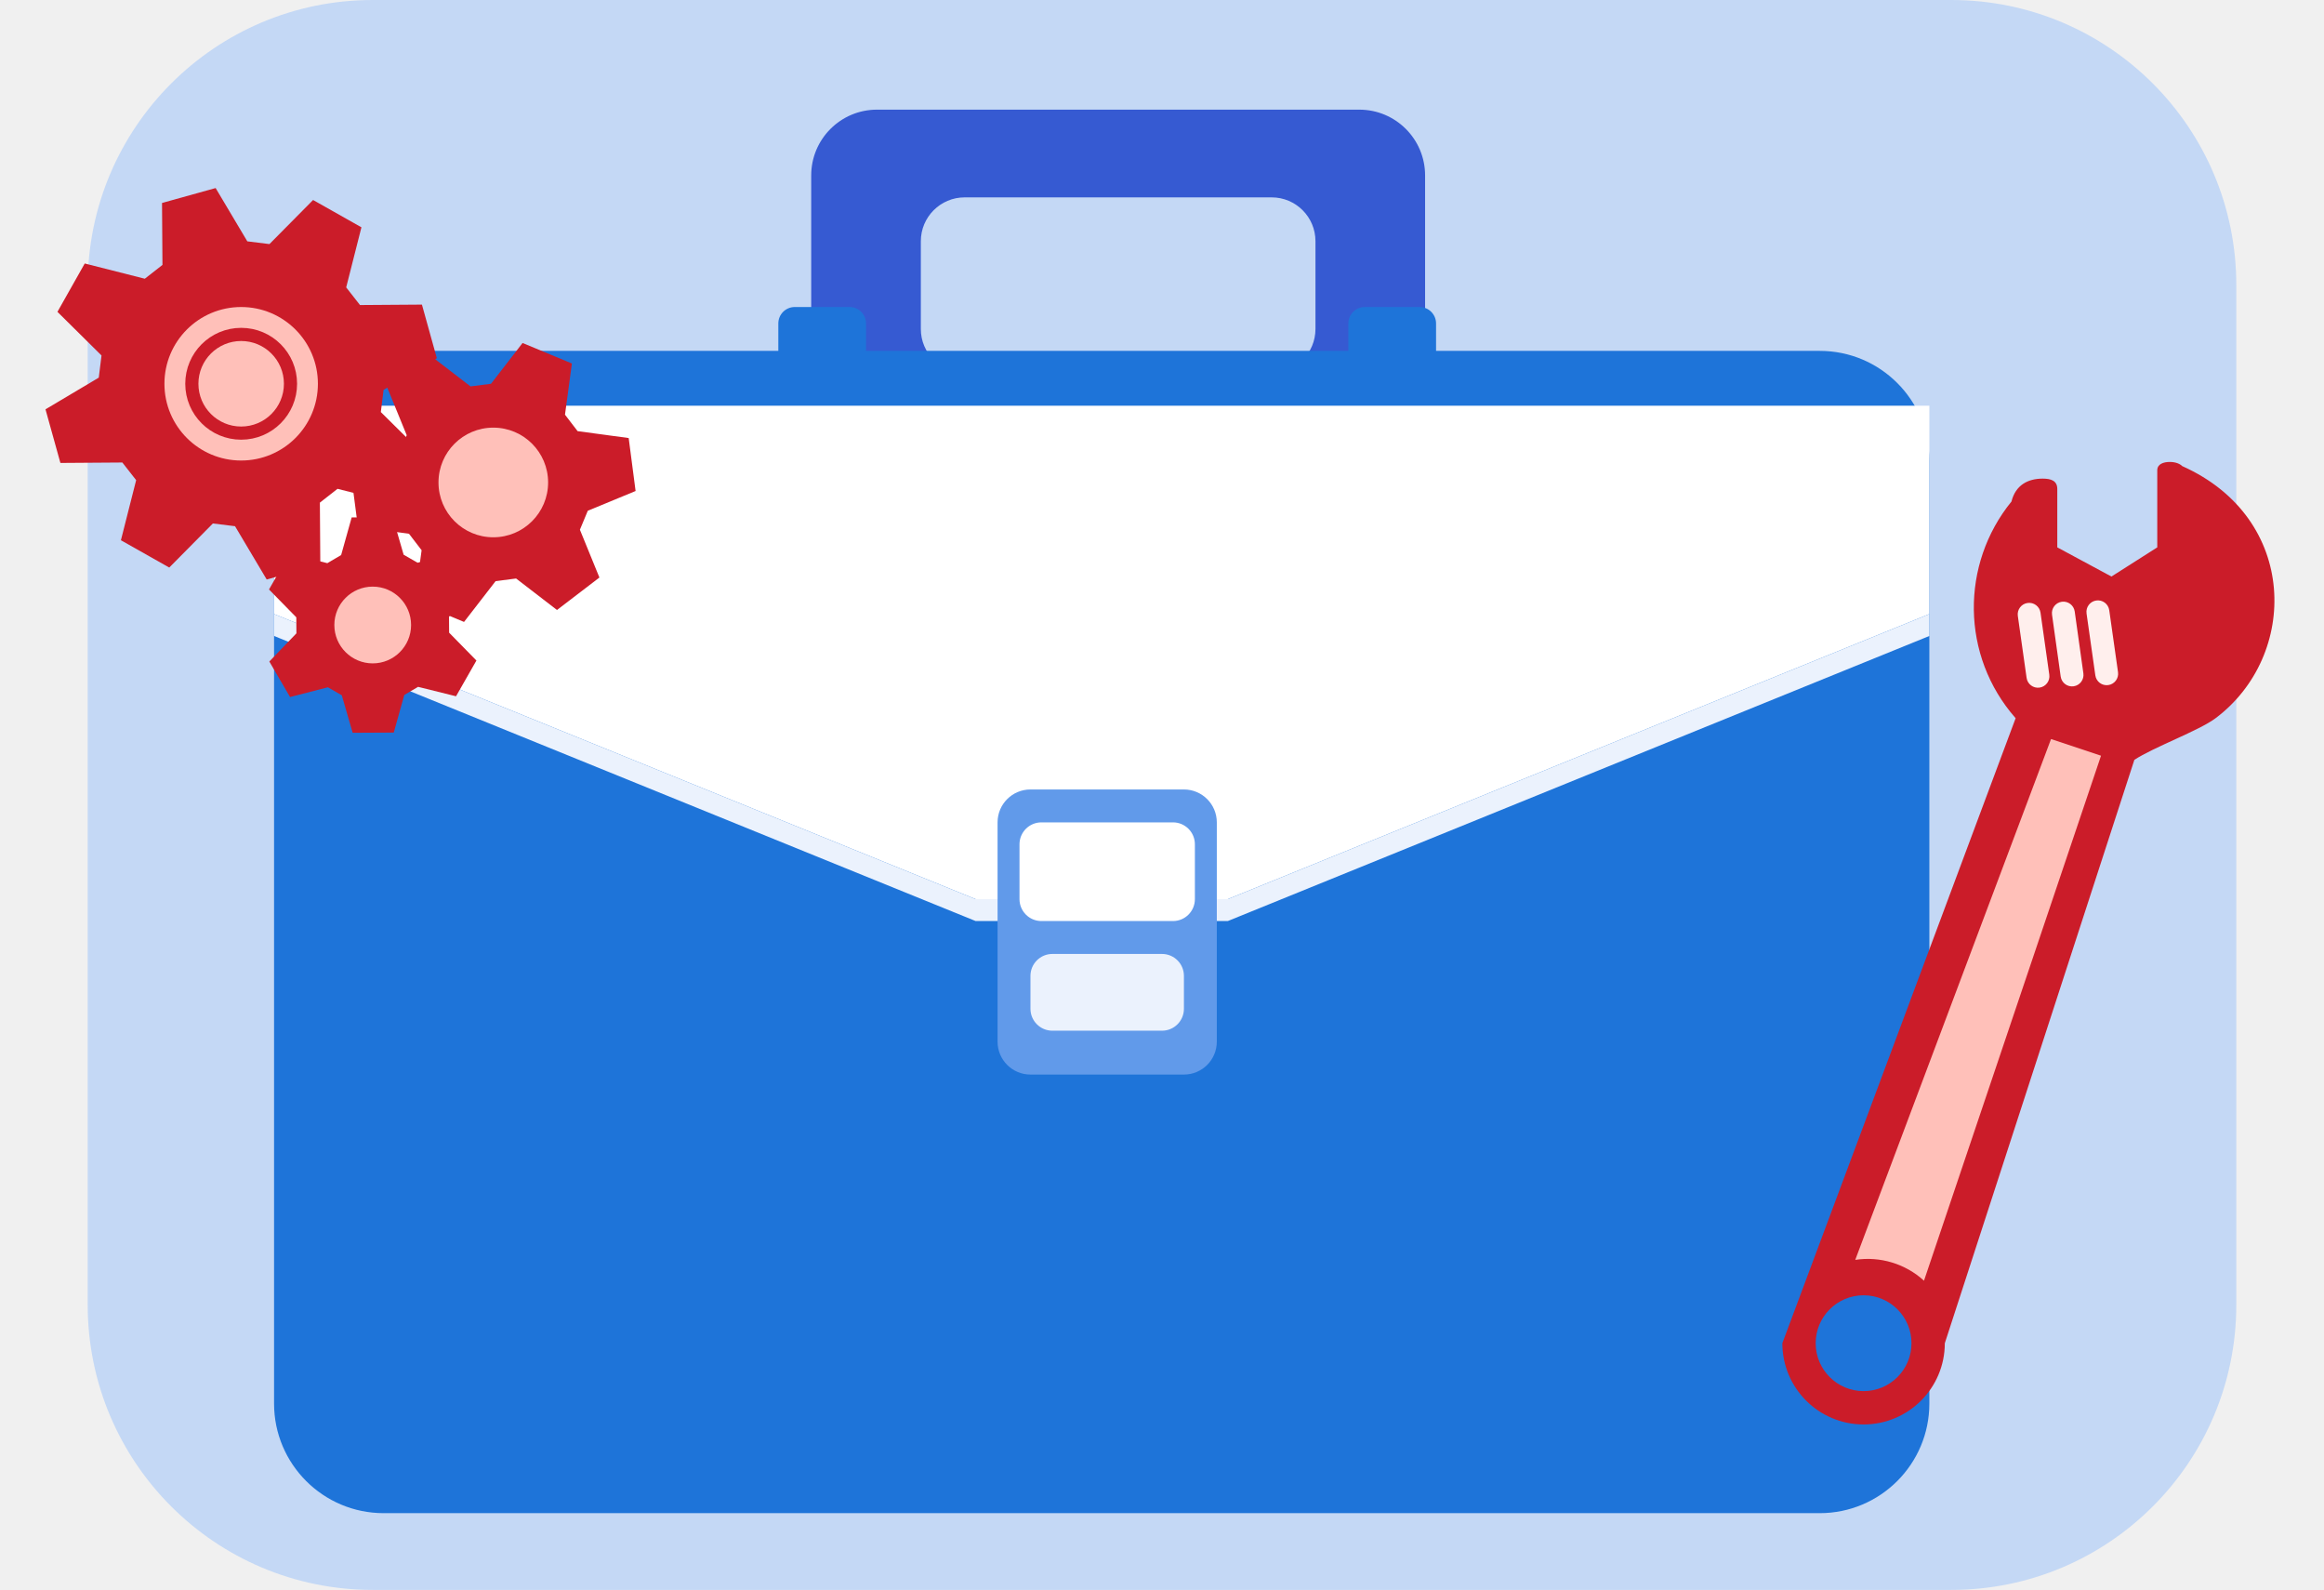
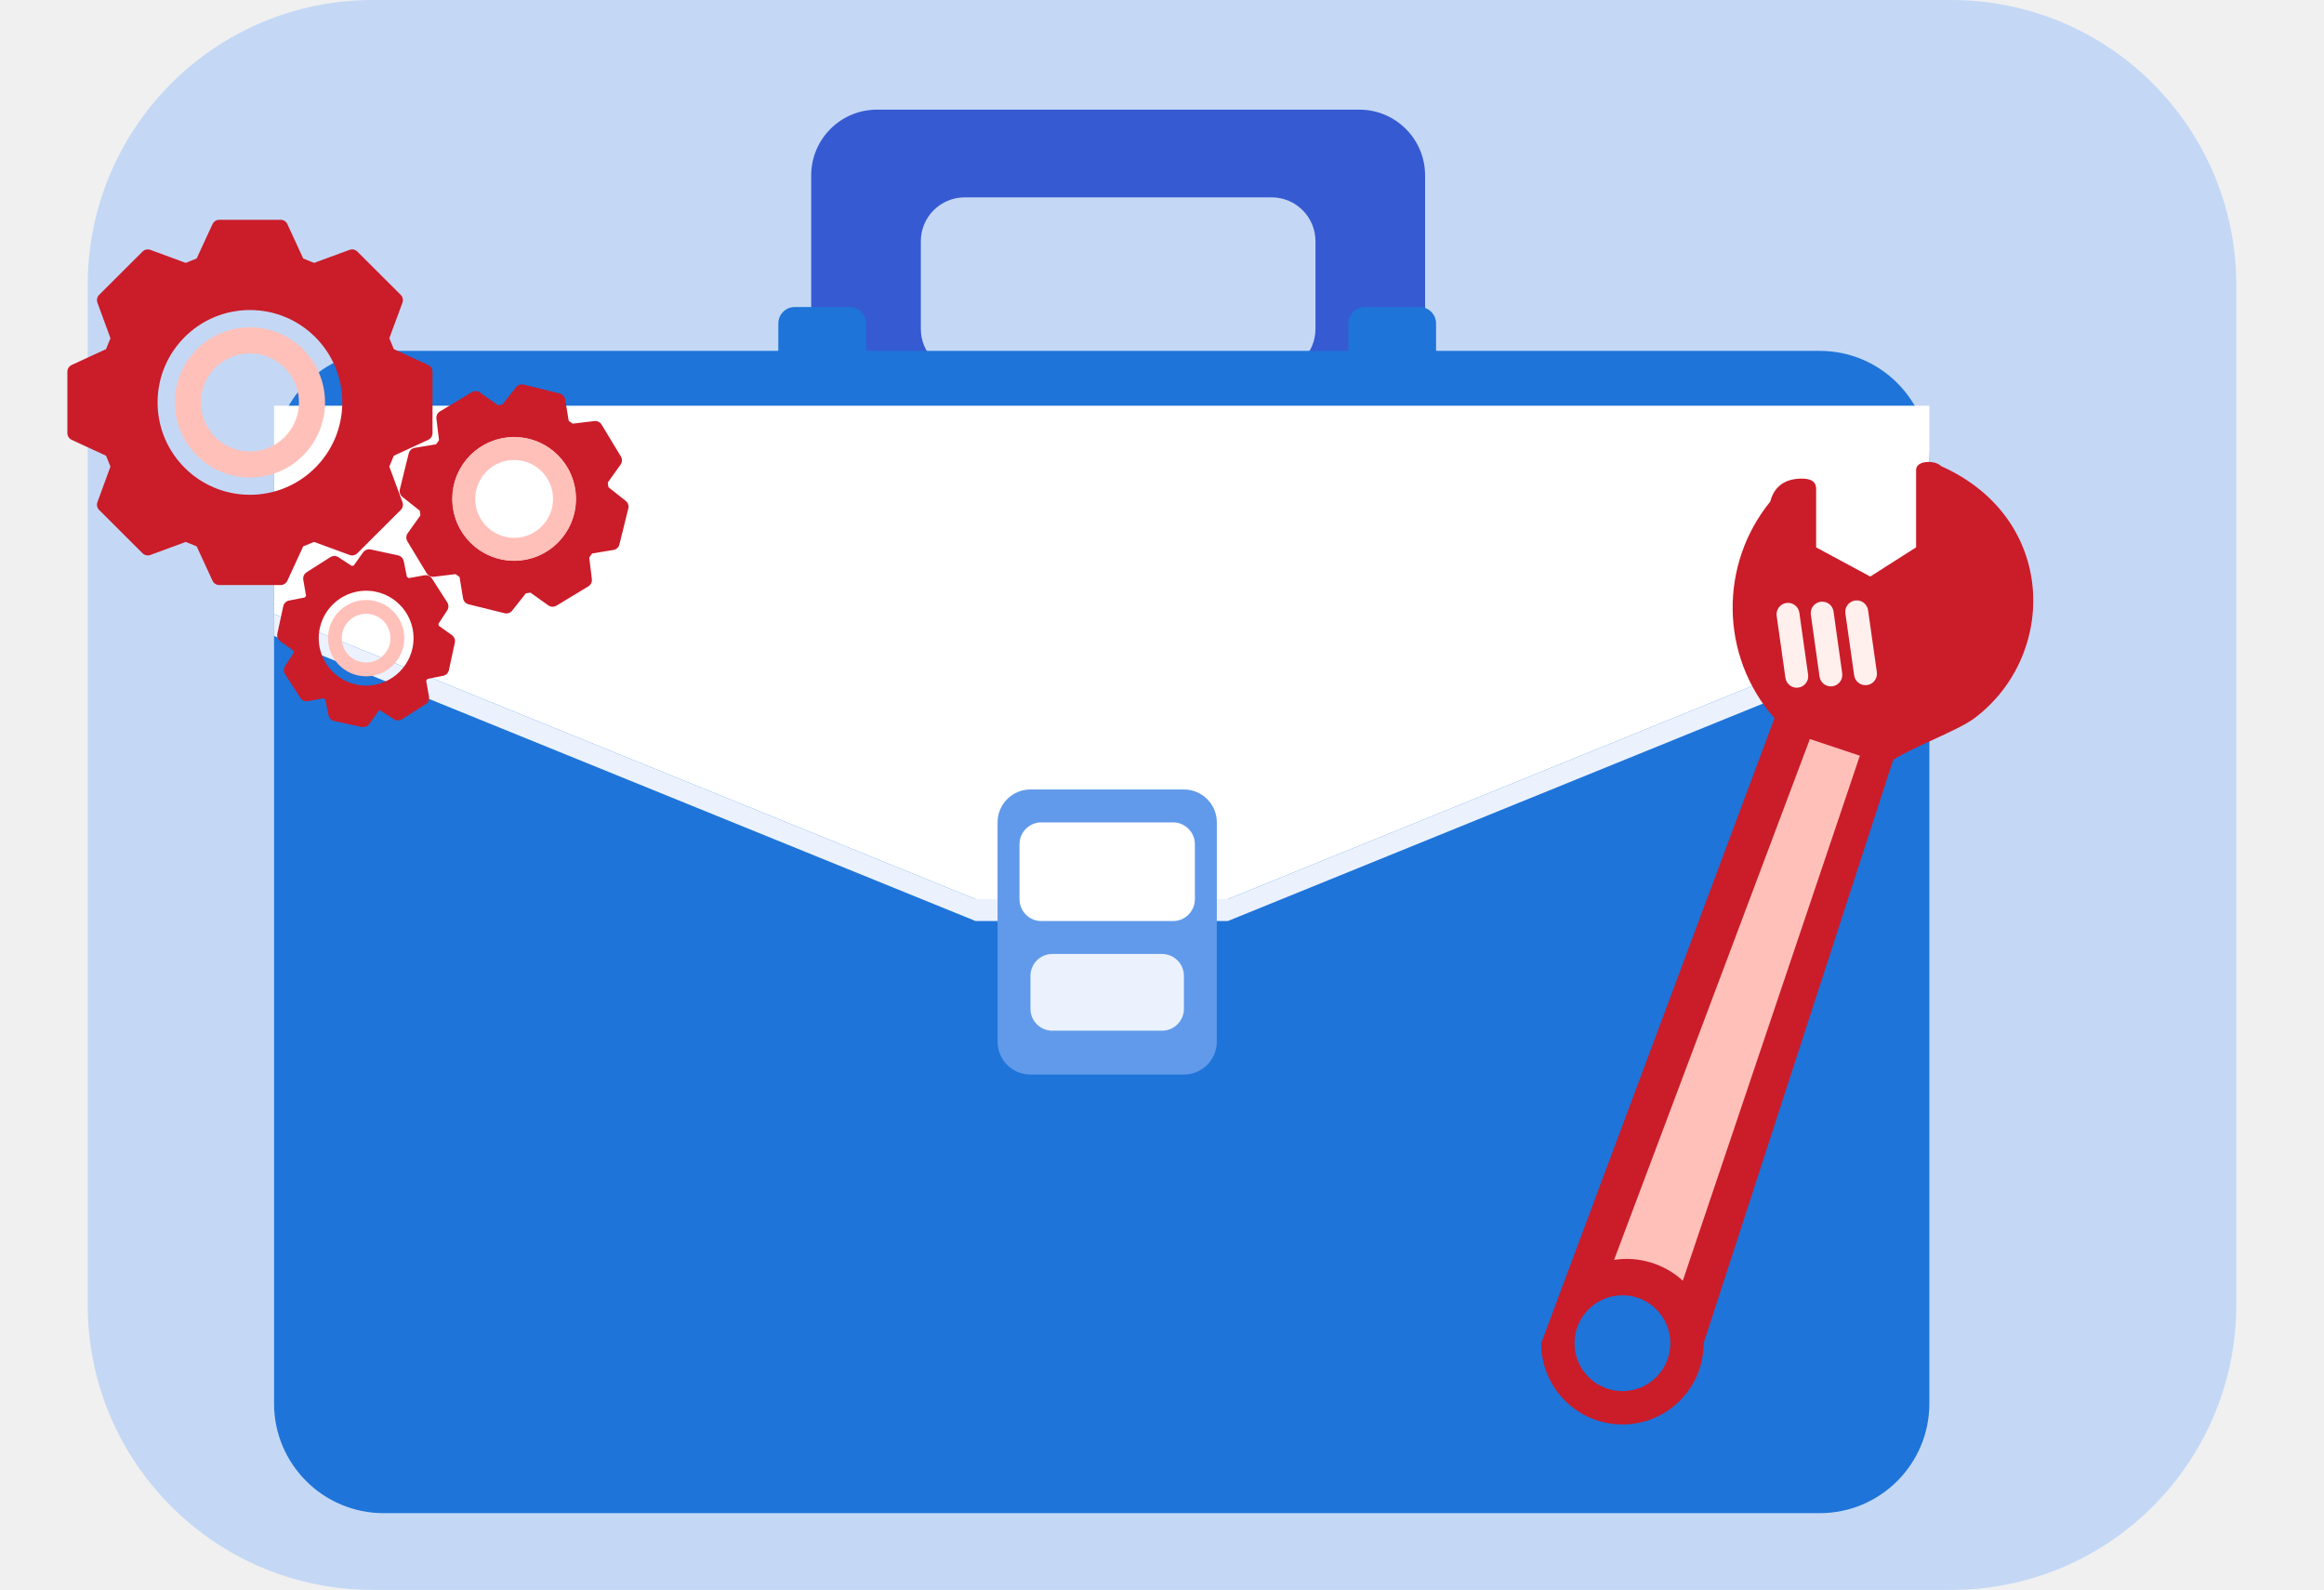
<svg xmlns="http://www.w3.org/2000/svg" viewBox="0 0 212 145" fill="none" class="bm-illustration bm-services w-full h-auto">
  <defs>
    <style>
      @keyframes bm-spin-cw {
        from { transform: rotate(0deg); }
        to { transform: rotate(360deg); }
      }
      @keyframes bm-spin-ccw {
        from { transform: rotate(0deg); }
        to { transform: rotate(-360deg); }
      }
      @keyframes bm-wrench-turn {
        0%, 100% { transform: rotate(0deg); }
        30% { transform: rotate(14deg); }
        70% { transform: rotate(-8deg); }
      }
      @keyframes bm-briefcase-bounce {
        0%, 100% { transform: scale(1); }
        50% { transform: scale(1.015); }
      }
      .bm-illustration:hover .bm-gear-1,
      :root:hover .bm-gear-1,
      .group:hover .bm-gear-1 {
        animation: bm-spin-cw 3.5s linear infinite;
      }
      .bm-illustration:hover .bm-gear-2,
      :root:hover .bm-gear-2,
      .group:hover .bm-gear-2 {
        animation: bm-spin-ccw 2.5s linear infinite;
      }
      .bm-illustration:hover .bm-gear-3,
      :root:hover .bm-gear-3,
      .group:hover .bm-gear-3 {
        animation: bm-spin-cw 2.0s linear infinite;
      }
      .bm-illustration:hover .bm-wrench,
      :root:hover .bm-wrench,
      .group:hover .bm-wrench {
        animation: bm-wrench-turn 1.4s ease-in-out infinite;
      }
      .bm-illustration:hover .bm-briefcase,
      :root:hover .bm-briefcase,
      .group:hover .bm-briefcase {
        animation: bm-briefcase-bounce 2s ease-in-out infinite;
      }
      @media (prefers-reduced-motion: reduce) {
        .bm-gear-1, .bm-gear-2, .bm-gear-3, .bm-wrench, .bm-briefcase {
          animation: none !important;
        }
      }
    </style>
  </defs>
  <rect x="8" y="0" width="196" height="145" rx="26" fill="#C4D8F5" />
  <g class="bm-briefcase" style="transform-origin: 100px 85px;">
    <rect x="74" y="10" width="56" height="24" rx="6" fill="#365AD2" />
    <rect x="84" y="18" width="36" height="16" rx="4" fill="#C4D8F5" />
    <rect x="71" y="28" width="8" height="6" rx="1.5" fill="#1E74D9" />
    <rect x="123" y="28" width="8" height="6" rx="1.5" fill="#1E74D9" />
    <rect x="25" y="32" width="151" height="106" rx="10" fill="#1E74D9" />
    <polygon points="25,37 176,37 176,56 112,82 89,82 25,56" fill="#FFFFFF" />
    <polygon points="25,56 89,82 112,82 176,56 176,58 112,84 89,84 25,58" fill="#EBF2FD" />
    <rect x="91" y="72" width="20" height="26" rx="3" fill="#619AEA" />
    <rect x="93" y="75" width="16" height="9" rx="2" fill="#FFFFFF" />
    <rect x="94" y="87" width="14" height="7" rx="2" fill="#EBF2FD" />
  </g>
  <g id="services-gears">
-     <g class="bm-gear-1" style="transform-origin: 22px 35px;">
-       <path d="M 34.74 37.58 L 38.76 41.56 L 36.27 45.97 L 30.79 44.58 L 29.18 45.84 L 29.22 51.49 L 24.33 52.85 L 21.44 47.99 L 19.42 47.74 L 15.44 51.76 L 11.03 49.27 L 12.42 43.79 L 11.16 42.18 L 5.51 42.22 L 4.15 37.33 L 9.01 34.44 L 9.26 32.42 L 5.24 28.44 L 7.73 24.03 L 13.21 25.42 L 14.82 24.16 L 14.78 18.51 L 19.67 17.15 L 22.56 22.01 L 24.58 22.26 L 28.56 18.24 L 32.97 20.73 L 31.58 26.21 L 32.84 27.82 L 38.49 27.78 L 39.85 32.67 L 34.99 35.56 Z" fill="#CB1C29" />
-       <circle cx="22" cy="35" r="7" fill="#FFC0B9" />
-       <circle cx="22" cy="35" r="4.5" fill="none" stroke="#CB1C29" stroke-width="1.2" />
+     <g class="bm-gear-1" style="transform-origin: 22.8px 36.7px;">
+       <path d="M 35.40 32.34 L 38.78 33.90 L 38.78 39.50 L 35.40 41.06 L 34.79 42.54 L 36.08 46.03 L 32.12 49.98 L 28.64 48.70 L 27.16 49.30 L 25.60 52.68 L 20.00 52.68 L 18.44 49.30 L 16.96 48.70 L 13.48 49.98 L 9.52 46.03 L 10.80 42.54 L 10.20 41.06 L 6.82 39.50 L 6.82 33.90 L 10.20 32.34 L 10.80 30.86 L 9.52 27.37 L 13.48 23.42 L 16.96 24.70 L 18.44 24.10 L 20.00 20.72 L 25.60 20.72 L 27.16 24.10 L 28.64 24.70 L 32.12 23.42 L 36.08 27.37 L 34.79 30.86 Z M 13.70 36.70 a 9.1 9.1 0 1 0 18.2 0 a 9.1 9.1 0 1 0 -18.2 0 Z" fill="#CB1C29" stroke="#CB1C29" stroke-width="1.35" stroke-linejoin="round" fill-rule="evenodd" />
+       <circle cx="22.8" cy="36.7" r="5.66" fill="none" stroke="#FFC0B9" stroke-width="2.38" />
    </g>
-     <g class="bm-gear-2" style="transform-origin: 45px 44px;">
-       <path d="M 52.90 48.31 L 54.68 52.67 L 50.81 55.63 L 47.08 52.76 L 45.21 53.00 L 42.33 56.72 L 37.83 54.85 L 38.46 50.18 L 37.31 48.68 L 32.65 48.05 L 32.02 43.22 L 36.38 41.42 L 37.10 39.69 L 35.32 35.33 L 39.19 32.37 L 42.92 35.24 L 44.79 35.00 L 47.67 31.28 L 52.17 33.15 L 51.54 37.82 L 52.69 39.32 L 57.35 39.95 L 57.98 44.78 L 53.62 46.58 Z" fill="#CB1C29" />
-       <circle cx="45" cy="44" r="5" fill="#FFC0B9" />
+     <g class="bm-gear-2" style="transform-origin: 46.9px 45.5px;">
+       <path d="M 54.87 44.79 L 56.66 46.21 L 55.85 49.49 L 53.62 49.86 L 53.05 50.67 L 53.32 52.90 L 50.41 54.66 L 48.56 53.34 L 47.61 53.48 L 46.19 55.27 L 42.91 54.46 L 42.54 52.23 L 41.73 51.66 L 39.50 51.93 L 37.74 49.02 L 39.06 47.17 L 38.92 46.21 L 37.13 44.79 L 37.94 41.51 L 40.17 41.14 L 40.75 40.33 L 40.48 38.10 L 43.39 36.34 L 45.24 37.66 L 46.19 37.52 L 47.61 35.73 L 50.89 36.54 L 51.26 38.77 L 52.07 39.34 L 54.30 39.07 L 56.06 41.98 L 54.74 43.83 Z M 40.60 45.50 a 6.3 6.3 0 1 0 12.6 0 a 6.3 6.3 0 1 0 -12.6 0 Z" fill="#CB1C29" stroke="#CB1C29" stroke-width="1.35" stroke-linejoin="round" fill-rule="evenodd" />
+       <circle cx="46.9" cy="45.5" r="4.60" fill="none" stroke="#FFC0B9" stroke-width="2.10" />
    </g>
-     <g class="bm-gear-3" style="transform-origin: 34px 57px;">
-       <path d="M 40.97 57.70 L 43.46 60.24 L 41.60 63.50 L 38.14 62.64 L 36.88 63.38 L 35.92 66.81 L 32.17 66.83 L 31.18 63.41 L 29.91 62.68 L 26.46 63.57 L 24.57 60.33 L 27.04 57.76 L 27.03 56.30 L 24.54 53.76 L 26.40 50.50 L 29.86 51.36 L 31.12 50.62 L 32.08 47.19 L 35.83 47.17 L 36.82 50.59 L 38.09 51.32 L 41.54 50.43 L 43.43 53.67 L 40.96 56.24 Z" fill="#CB1C29" />
-       <circle cx="34" cy="57" r="3.5" fill="#FFC0B9" />
+     <g class="bm-gear-3" style="transform-origin: 33.4px 58.2px;">
+       <path d="M 39.41 57.46 L 40.83 58.47 L 40.29 60.97 L 38.60 61.31 L 38.16 61.92 L 38.47 63.65 L 36.30 65.03 L 34.85 64.08 L 34.14 64.22 L 33.13 65.64 L 30.63 65.10 L 30.29 63.41 L 29.68 62.97 L 27.96 63.28 L 26.57 61.11 L 27.52 59.66 L 27.38 58.95 L 25.96 57.93 L 26.50 55.43 L 28.20 55.10 L 28.63 54.49 L 28.33 52.76 L 30.50 51.38 L 31.95 52.33 L 32.66 52.19 L 33.67 50.77 L 36.17 51.31 L 36.51 53.00 L 37.12 53.44 L 38.84 53.13 L 40.23 55.30 L 39.28 56.75 Z M 28.40 58.20 a 5.0 5.0 0 1 0 10.0 0 a 5.0 5.0 0 1 0 -10.0 0 Z" fill="#CB1C29" stroke="#CB1C29" stroke-width="1.35" stroke-linejoin="round" fill-rule="evenodd" />
+       <circle cx="33.4" cy="58.2" r="2.85" fill="none" stroke="#FFC0B9" stroke-width="1.26" />
    </g>
  </g>
-   <g class="bm-wrench" style="transform-origin: 170px 122.5px;">
-     <path fill="#CB1C29" fill-rule="evenodd" d="M 183.49 45.74 C 183.87 44.22, 185.01 43.65, 186.34 43.65 C 187.10 43.65, 187.67 43.84, 187.67 44.60 L 187.67 49.92 L 192.61 52.58 L 196.79 49.92 L 196.79 42.89 C 196.79 42.32, 197.36 42.13, 197.93 42.13 C 198.50 42.13, 198.88 42.32, 199.07 42.51 C 209.71 47.26, 209.71 59.80, 202.11 65.50 C 200.59 66.64, 196.41 68.16, 194.70 69.30 L 177.41 122.50 A 7.41 7.41 0 0 1 162.59 122.50 L 183.87 65.50 C 178.85 59.80, 178.85 51.44, 183.49 45.74 Z M 170.00 118.13 A 4.37 4.37 0 1 0 170.00 126.87 A 4.37 4.37 0 1 0 170.00 118.13 Z" />
-     <path fill="#FFC0B9" d="M 187.10 67.40 L 191.66 68.92 L 175.51 116.80 A 7.60 7.60 0 0 0 169.24 114.90 Z" />
-     <path fill="#FFEFED" d="M 184.07 56.17 A 1.04 1.04 0 0 1 186.14 55.88 L 186.94 61.53 A 1.04 1.04 0 0 1 184.87 61.82 Z M 187.19 56.06 A 1.04 1.04 0 0 1 189.26 55.77 L 190.05 61.41 A 1.04 1.04 0 0 1 187.98 61.70 Z M 190.34 55.95 A 1.04 1.04 0 0 1 192.41 55.65 L 193.21 61.30 A 1.04 1.04 0 0 1 191.14 61.59 Z" />
+   <g transform="translate(-22, 0)">
+     <g class="bm-wrench" style="transform-origin: 170px 122.5px;">
+       <path fill="#CB1C29" fill-rule="evenodd" d="M 183.49 45.74 C 183.87 44.22, 185.01 43.65, 186.34 43.65 C 187.10 43.65, 187.67 43.84, 187.67 44.60 L 187.67 49.92 L 192.61 52.58 L 196.79 49.92 L 196.79 42.89 C 196.79 42.32, 197.36 42.13, 197.93 42.13 C 198.50 42.13, 198.88 42.32, 199.07 42.51 C 209.71 47.26, 209.71 59.80, 202.11 65.50 C 200.59 66.64, 196.41 68.16, 194.70 69.30 L 177.41 122.50 A 7.41 7.41 0 0 1 162.59 122.50 L 183.87 65.50 C 178.85 59.80, 178.85 51.44, 183.49 45.74 Z M 170.00 118.13 A 4.37 4.37 0 1 0 170.00 126.87 A 4.37 4.37 0 1 0 170.00 118.13 Z" />
+       <path fill="#FFC0B9" d="M 187.10 67.40 L 191.66 68.92 L 175.51 116.80 A 7.60 7.60 0 0 0 169.24 114.90 Z" />
+       <path fill="#FFEFED" d="M 184.07 56.17 A 1.04 1.04 0 0 1 186.14 55.88 L 186.94 61.53 A 1.04 1.04 0 0 1 184.87 61.82 Z M 187.19 56.06 A 1.04 1.04 0 0 1 189.26 55.77 L 190.05 61.41 A 1.04 1.04 0 0 1 187.98 61.70 Z M 190.34 55.95 A 1.04 1.04 0 0 1 192.41 55.65 L 193.21 61.30 A 1.04 1.04 0 0 1 191.14 61.59 Z" />
+     </g>
  </g>
</svg>
